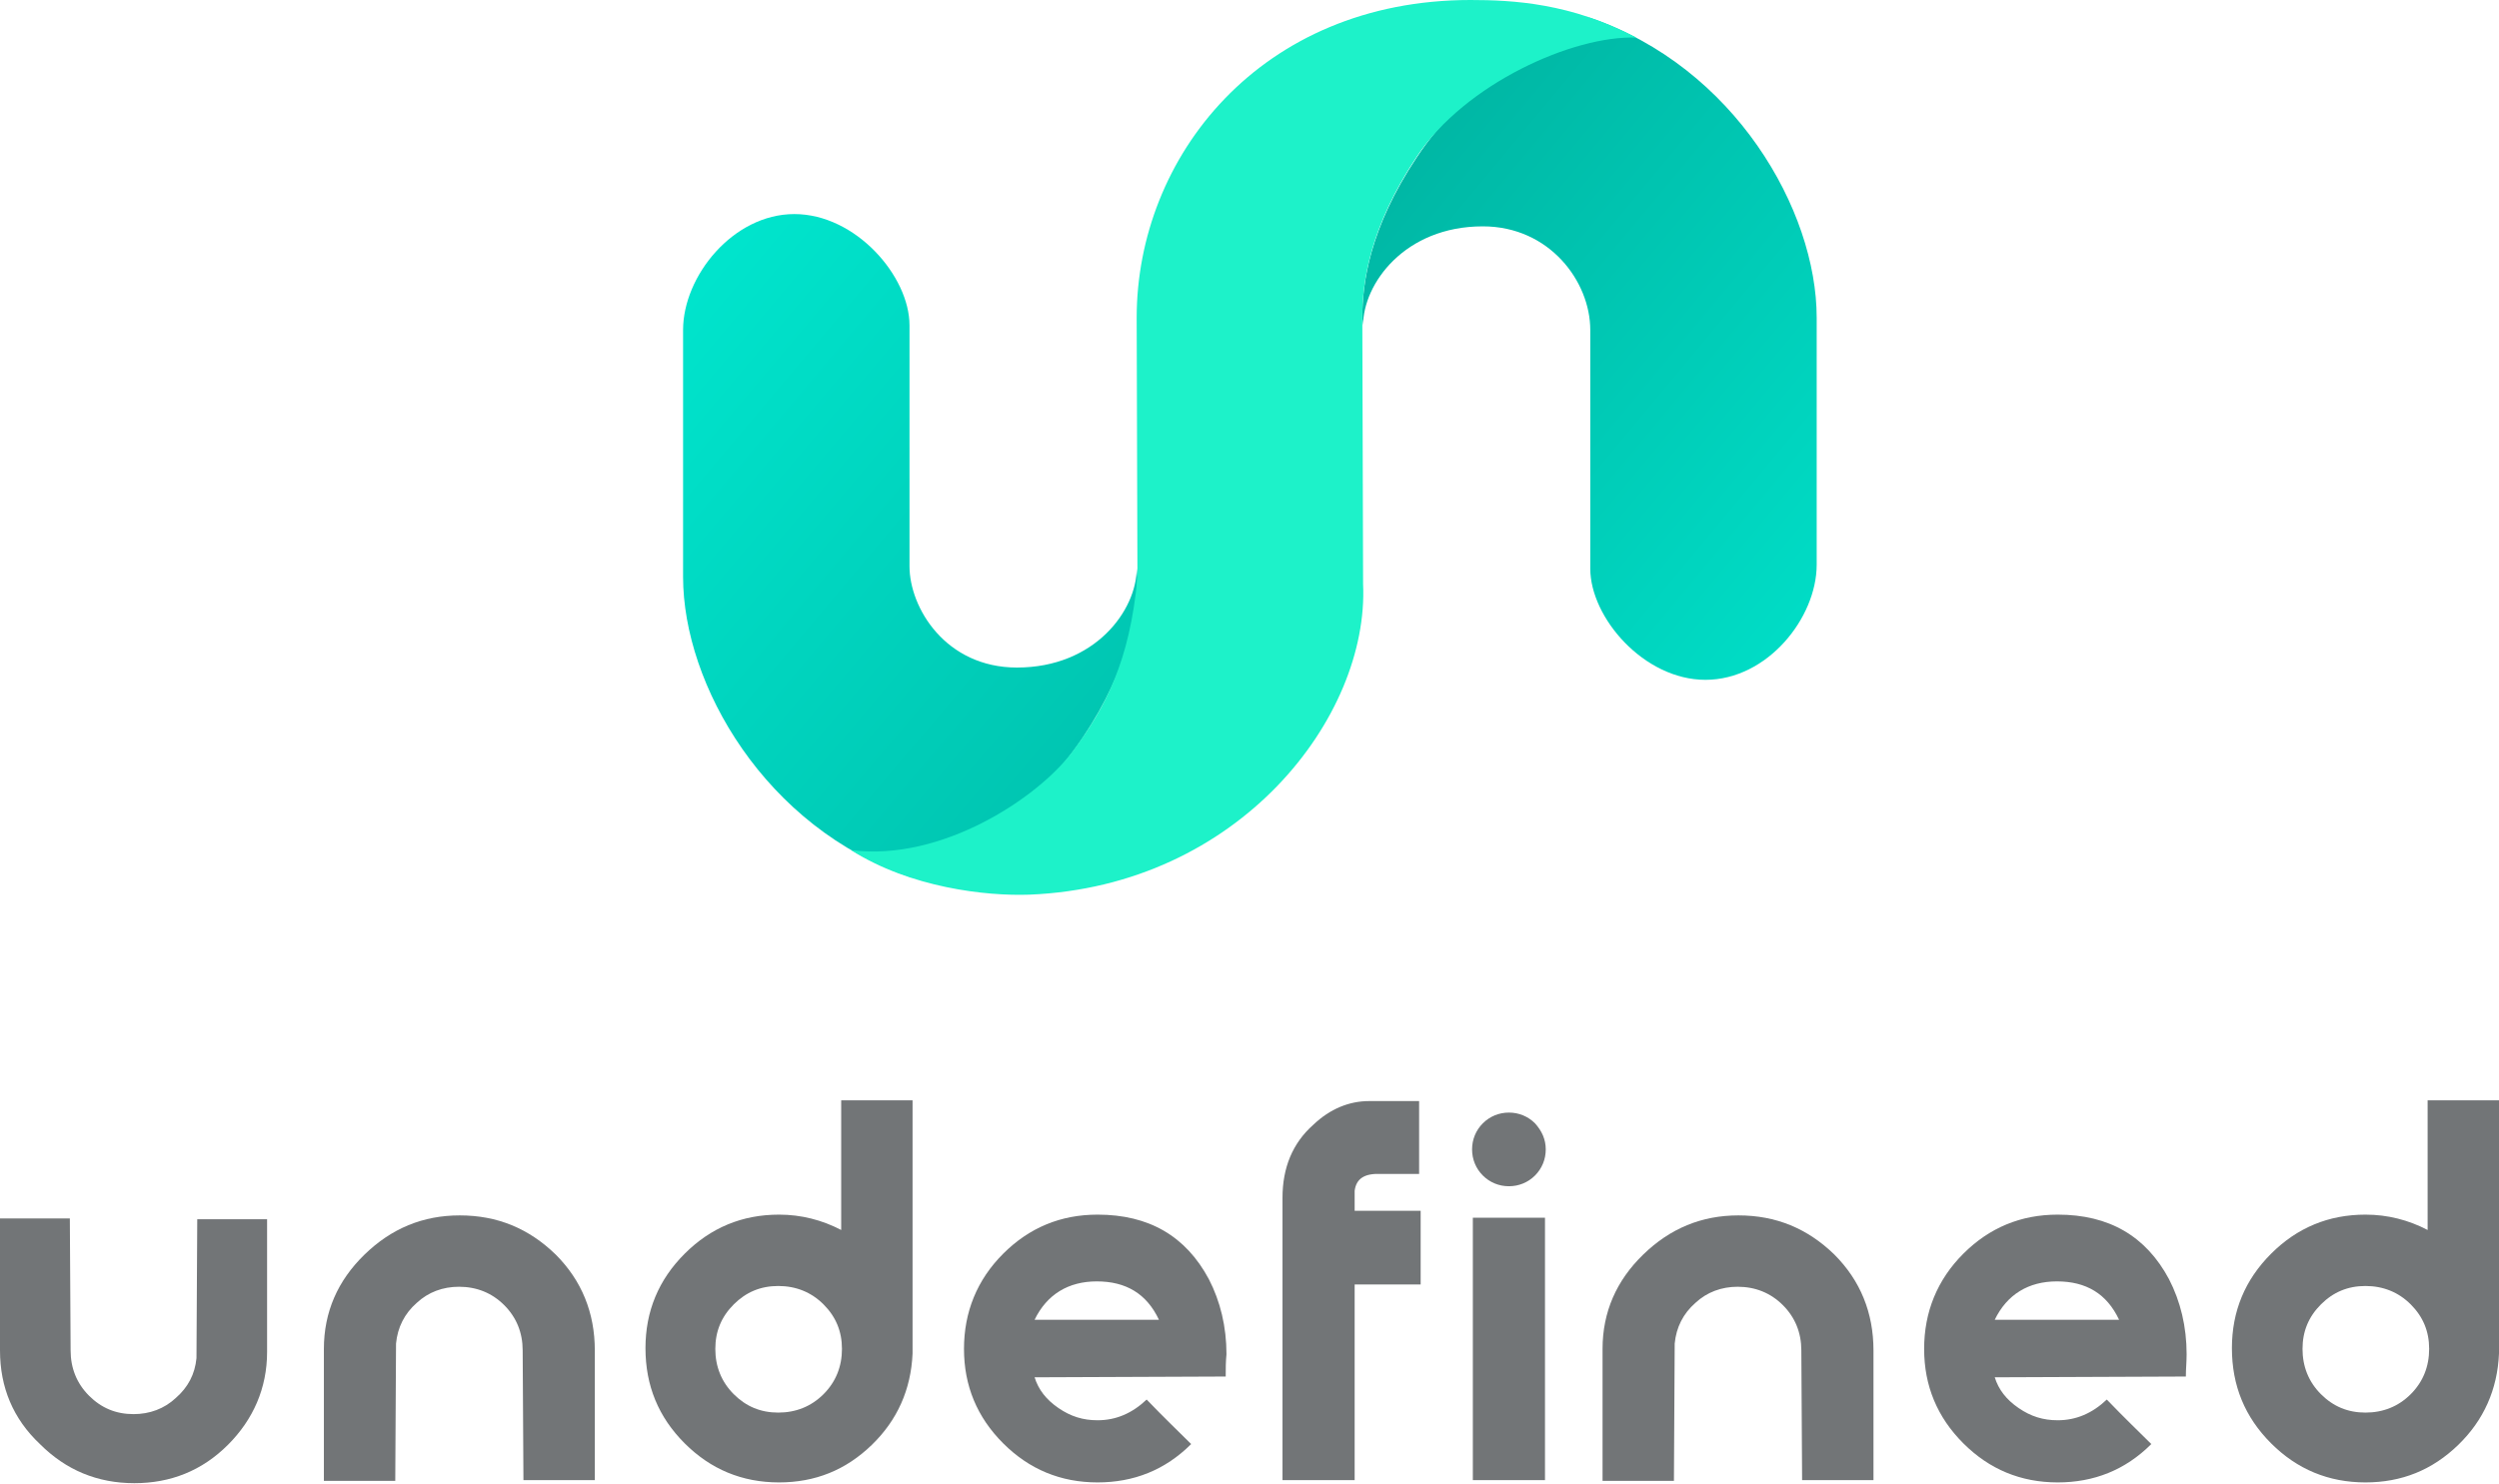
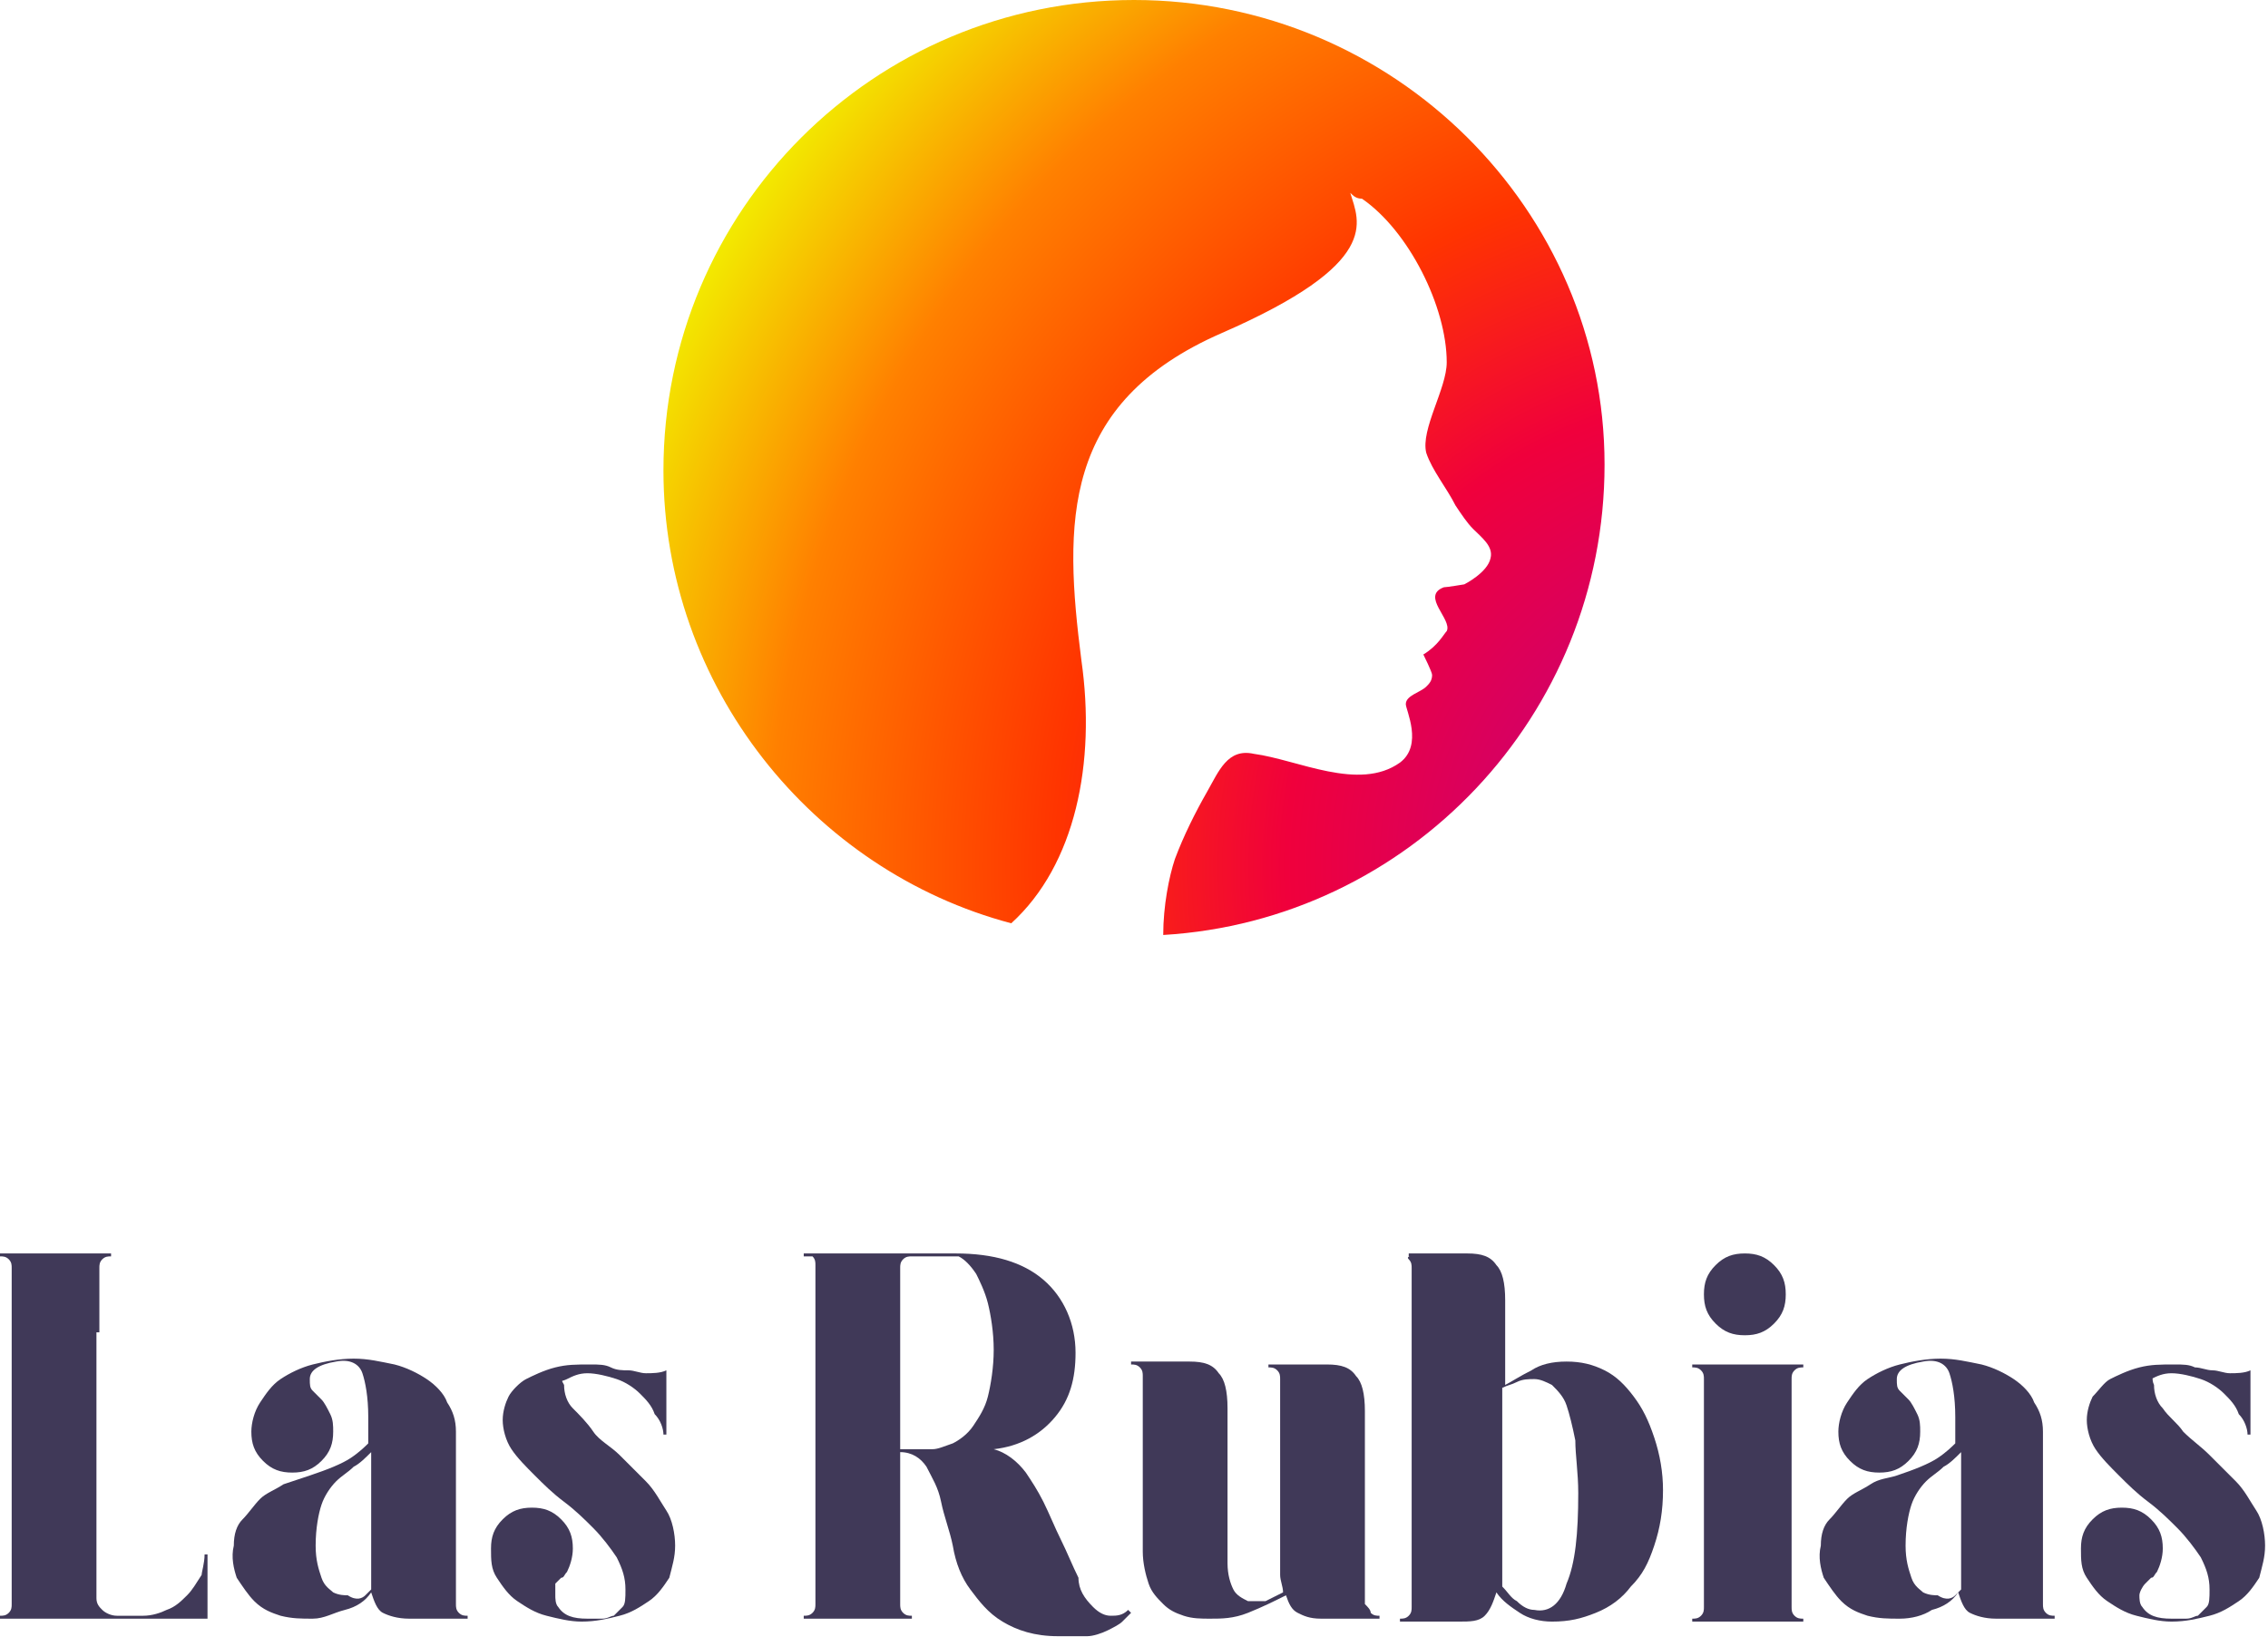
- <svg xmlns="http://www.w3.org/2000/svg" version="1.1" id="Layer_1" x="0px" y="0px" viewBox="0 0 325.6 193.4" style="enable-background:new 0 0 325.6 193.4;" xml:space="preserve">
+ <svg xmlns="http://www.w3.org/2000/svg" version="1.1" id="Layer_1" x="0px" y="0px" viewBox="0 0 77.6 56" style="enable-background:new 0 0 77.6 56;" xml:space="preserve">
  <style type="text/css">
- 	.st0{enable-background:new    ;}
- 	.st1{fill:#727577;}
- 	.st2{fill:url(#SVGID_1_);}
- 	.st3{fill:url(#SVGID_2_);}
- 	.st4{fill:#1DF2C9;}
+ 	.st0{fill:#403958;}
+ 	.st1{fill:url(#SVGID_1_);}
</style>
-   <g class="st0">
-     <path class="st1" d="M34.8,176.2c0,4.7-1.8,8.8-5.1,12.1c-3.4,3.4-7.5,5-12.2,5c-4.8,0-8.9-1.7-12.3-5.1C1.7,184.9,0,180.8,0,176   v-17.2h9.1L9.2,176c0,2.3,0.8,4.3,2.4,5.9c1.6,1.6,3.5,2.4,5.8,2.4c2.1,0,4-0.7,5.5-2.1c1.6-1.4,2.5-3.1,2.7-5.2l0.1-18.1h9.1   V176.2z" />
-     <path class="st1" d="M77.4,192.9h-9.2L68.1,176c0-2.3-0.8-4.3-2.4-5.9s-3.6-2.4-5.9-2.4c-2.1,0-4,0.7-5.5,2.1   c-1.6,1.4-2.5,3.2-2.7,5.3l-0.1,17.9h-9.3v-17.2c0-4.8,1.8-8.9,5.3-12.3c3.5-3.4,7.6-5.1,12.4-5.1c4.9,0,9,1.7,12.5,5.1   c3.4,3.4,5.1,7.6,5.1,12.5V192.9z" />
-     <path class="st1" d="M118.9,143.5v32.9c-0.2,4.7-2,8.7-5.3,11.9c-3.4,3.3-7.4,4.9-12.1,4.9c-4.8,0-8.9-1.7-12.3-5.1   c-3.4-3.4-5.1-7.5-5.1-12.4c0-4.8,1.7-8.9,5.1-12.3c3.4-3.4,7.5-5.1,12.3-5.1c2.9,0,5.6,0.7,8.1,2v-16.9H118.9z M109.7,175.8   c0-2.3-0.8-4.2-2.4-5.8c-1.6-1.6-3.6-2.4-5.9-2.4c-2.3,0-4.2,0.8-5.8,2.4c-1.6,1.6-2.4,3.5-2.4,5.8c0,2.3,0.8,4.3,2.4,5.9   c1.6,1.6,3.5,2.4,5.8,2.4c2.3,0,4.3-0.8,5.9-2.4C108.9,180.1,109.7,178.1,109.7,175.8z" />
-     <path class="st1" d="M159.7,179.4l-24.9,0.1c0.5,1.6,1.5,2.9,3.1,4s3.2,1.6,5.1,1.6c2.4,0,4.5-0.9,6.4-2.7c2.3,2.4,4.3,4.3,5.8,5.8   c-3.4,3.4-7.5,5-12.2,5c-4.8,0-8.9-1.7-12.3-5.1c-3.4-3.4-5.1-7.5-5.1-12.3c0-4.8,1.7-9,5.1-12.4c3.4-3.4,7.5-5.1,12.3-5.1   c6.7,0,11.5,2.8,14.5,8.4c1.5,2.9,2.3,6.2,2.3,9.8C159.7,177.5,159.7,178.4,159.7,179.4z M151,172c-1.6-3.4-4.3-5-8.1-5   c-3.7,0-6.5,1.7-8.1,5H151z" />
-     <path class="st1" d="M185.1,167.4h-8.6v25.5h-9.4v-36.8c0-3.9,1.3-7.1,4-9.5c2.2-2.1,4.7-3.1,7.3-3.1h6.5v9.5h-5   c-2.1-0.1-3.2,0.6-3.4,2.2v2.6h8.6V167.4z" />
-     <path class="st1" d="M201.4,149.8c0,1.3-0.5,2.5-1.4,3.4c-0.9,0.9-2.1,1.4-3.4,1.4s-2.5-0.5-3.4-1.4c-0.9-0.9-1.4-2.1-1.4-3.4   c0-1.3,0.5-2.5,1.4-3.4c0.9-0.9,2.1-1.4,3.4-1.4s2.5,0.5,3.4,1.4C200.9,147.4,201.4,148.5,201.4,149.8z M201.3,192.9h-9.4v-34.2   h9.4V192.9z" />
-     <path class="st1" d="M244,192.9h-9.2l-0.1-16.9c0-2.3-0.8-4.3-2.4-5.9s-3.6-2.4-5.9-2.4c-2.1,0-4,0.7-5.5,2.1   c-1.6,1.4-2.5,3.2-2.7,5.3l-0.1,17.9h-9.3v-17.2c0-4.8,1.8-8.9,5.3-12.3c3.5-3.4,7.6-5.1,12.4-5.1c4.9,0,9,1.7,12.5,5.1   c3.4,3.4,5.1,7.6,5.1,12.5V192.9z" />
-     <path class="st1" d="M284.8,179.4l-24.9,0.1c0.5,1.6,1.5,2.9,3.1,4s3.2,1.6,5.1,1.6c2.4,0,4.5-0.9,6.4-2.7c2.3,2.4,4.3,4.3,5.8,5.8   c-3.4,3.4-7.5,5-12.2,5c-4.8,0-8.9-1.7-12.3-5.1c-3.4-3.4-5.1-7.5-5.1-12.3c0-4.8,1.7-9,5.1-12.4c3.4-3.4,7.5-5.1,12.3-5.1   c6.7,0,11.5,2.8,14.5,8.4c1.5,2.9,2.3,6.2,2.3,9.8C284.9,177.5,284.8,178.4,284.8,179.4z M276.1,172c-1.6-3.4-4.3-5-8.1-5   c-3.7,0-6.5,1.7-8.1,5H276.1z" />
-     <path class="st1" d="M325.6,143.5v32.9c-0.2,4.7-2,8.7-5.3,11.9c-3.4,3.3-7.4,4.9-12.1,4.9c-4.8,0-8.9-1.7-12.3-5.1   c-3.4-3.4-5.1-7.5-5.1-12.4c0-4.8,1.7-8.9,5.1-12.3c3.4-3.4,7.5-5.1,12.3-5.1c2.9,0,5.6,0.7,8.1,2v-16.9H325.6z M316.5,175.8   c0-2.3-0.8-4.2-2.4-5.8c-1.6-1.6-3.6-2.4-5.9-2.4c-2.3,0-4.2,0.8-5.8,2.4c-1.6,1.6-2.4,3.5-2.4,5.8c0,2.3,0.8,4.3,2.4,5.9   c1.6,1.6,3.5,2.4,5.8,2.4c2.3,0,4.3-0.8,5.9-2.4C315.7,180.1,316.5,178.1,316.5,175.8z" />
+   <g>
+     <path class="st0" d="M3.3,45.6v5.2v1.9v2c0,0.2,0.1,0.3,0.2,0.4c0.1,0.1,0.3,0.2,0.5,0.2h0.9c0.3,0,0.6-0.1,0.8-0.2   c0.3-0.1,0.5-0.3,0.7-0.5c0.2-0.2,0.3-0.4,0.5-0.7C6.9,53.8,7,53.5,7,53.2h0.1v2.2H5H4.4H0.9H0v-0.1c0.1,0,0.2,0,0.3-0.1   c0.1-0.1,0.1-0.2,0.1-0.3v-2.5v-5.7v-0.8v-2.5c0-0.1,0-0.2-0.1-0.3C0.2,43,0.1,43,0,43v-0.1h0.9h1.9h0.7h0.3V43   c-0.1,0-0.2,0-0.3,0.1s-0.1,0.2-0.1,0.3v1.7V45.6z" />
+     <path class="st0" d="M15.6,54.9c0,0.1,0,0.2,0.1,0.3s0.2,0.1,0.3,0.1v0.1h-2c-0.4,0-0.7-0.1-0.9-0.2c-0.2-0.1-0.3-0.4-0.4-0.7   c-0.2,0.3-0.5,0.5-0.9,0.6s-0.7,0.3-1.1,0.3c-0.4,0-0.7,0-1.1-0.1c-0.3-0.1-0.6-0.2-0.9-0.5c-0.2-0.2-0.4-0.5-0.6-0.8   c-0.1-0.3-0.2-0.7-0.1-1.1c0-0.4,0.1-0.7,0.3-0.9s0.4-0.5,0.6-0.7c0.2-0.2,0.5-0.3,0.8-0.5c0.3-0.1,0.6-0.2,0.9-0.3   c0.6-0.2,1.1-0.4,1.4-0.6c0.3-0.2,0.5-0.4,0.6-0.5v-0.9c0-0.7-0.1-1.2-0.2-1.5s-0.4-0.5-0.9-0.4c-0.6,0.1-0.9,0.3-0.9,0.6   c0,0.2,0,0.3,0.1,0.4c0.1,0.1,0.2,0.2,0.3,0.3c0.1,0.1,0.2,0.3,0.3,0.5c0.1,0.2,0.1,0.4,0.1,0.6c0,0.4-0.1,0.7-0.4,1   c-0.3,0.3-0.6,0.4-1,0.4c-0.4,0-0.7-0.1-1-0.4c-0.3-0.3-0.4-0.6-0.4-1c0-0.3,0.1-0.7,0.3-1c0.2-0.3,0.4-0.6,0.7-0.8   c0.3-0.2,0.7-0.4,1.1-0.5c0.4-0.1,0.9-0.2,1.4-0.2s0.9,0.1,1.4,0.2c0.4,0.1,0.8,0.3,1.1,0.5c0.3,0.2,0.6,0.5,0.7,0.8   c0.2,0.3,0.3,0.6,0.3,1v5.1v0.1v0.5V54.9z M12.5,54.6c0,0,0.1-0.1,0.1-0.1c0,0,0.1-0.1,0.1-0.1c0-0.1,0-0.2,0-0.3   c0-0.1,0-0.2,0-0.3v-0.7v-3.4c-0.2,0.2-0.4,0.4-0.6,0.5c-0.2,0.2-0.4,0.3-0.6,0.5s-0.4,0.5-0.5,0.8c-0.1,0.3-0.2,0.8-0.2,1.4   c0,0.5,0.1,0.8,0.2,1.1c0.1,0.3,0.3,0.4,0.4,0.5c0.2,0.1,0.4,0.1,0.5,0.1C12.2,54.8,12.4,54.7,12.5,54.6z" />
+     <path class="st0" d="M19.3,47.4c0,0.3,0.1,0.6,0.3,0.8s0.5,0.5,0.7,0.8s0.6,0.5,0.9,0.8c0.3,0.3,0.6,0.6,0.9,0.9s0.5,0.7,0.7,1   s0.3,0.8,0.3,1.2c0,0.4-0.1,0.7-0.2,1.1c-0.2,0.3-0.4,0.6-0.7,0.8s-0.6,0.4-1,0.5c-0.4,0.1-0.8,0.2-1.3,0.2c-0.4,0-0.8-0.1-1.2-0.2   s-0.7-0.3-1-0.5c-0.3-0.2-0.5-0.5-0.7-0.8c-0.2-0.3-0.2-0.6-0.2-1c0-0.4,0.1-0.7,0.4-1s0.6-0.4,1-0.4s0.7,0.1,1,0.4   c0.3,0.3,0.4,0.6,0.4,1c0,0.3-0.1,0.6-0.2,0.8c-0.1,0.1-0.1,0.2-0.2,0.2c-0.1,0.1-0.1,0.1-0.2,0.2C19,54.3,19,54.5,19,54.6   c0,0.1,0,0.3,0.1,0.4c0.2,0.3,0.5,0.4,1,0.4c0.1,0,0.3,0,0.5,0c0.2,0,0.3-0.1,0.4-0.1c0.1-0.1,0.2-0.2,0.3-0.3s0.1-0.3,0.1-0.6   c0-0.4-0.1-0.7-0.3-1.1c-0.2-0.3-0.5-0.7-0.8-1c-0.3-0.3-0.6-0.6-1-0.9c-0.4-0.3-0.7-0.6-1-0.9s-0.6-0.6-0.8-0.9   c-0.2-0.3-0.3-0.7-0.3-1c0-0.3,0.1-0.6,0.2-0.8s0.4-0.5,0.6-0.6s0.6-0.3,1-0.4c0.4-0.1,0.7-0.1,1.2-0.1c0.3,0,0.5,0,0.7,0.1   s0.4,0.1,0.6,0.1c0.2,0,0.4,0.1,0.6,0.1s0.5,0,0.7-0.1v2.2h-0.1c0-0.2-0.1-0.5-0.3-0.7c-0.1-0.3-0.3-0.5-0.5-0.7   c-0.2-0.2-0.5-0.4-0.8-0.5c-0.3-0.1-0.7-0.2-1-0.2c-0.3,0-0.5,0.1-0.7,0.2S19.2,47.2,19.3,47.4z" />
+     <path class="st0" d="M37.4,55c0.2,0.2,0.4,0.3,0.6,0.3c0.2,0,0.4,0,0.6-0.2l0.1,0.1c-0.1,0.1-0.2,0.2-0.3,0.3   c-0.1,0.1-0.3,0.2-0.5,0.3c-0.2,0.1-0.5,0.2-0.7,0.2C36.8,56,36.5,56,36.2,56c-0.8,0-1.4-0.2-1.9-0.5c-0.5-0.3-0.8-0.7-1.1-1.1   s-0.5-0.9-0.6-1.5c-0.1-0.5-0.3-1-0.4-1.5c-0.1-0.5-0.3-0.8-0.5-1.2c-0.2-0.3-0.5-0.5-0.9-0.5v1v1.9V54v0.9c0,0.1,0,0.2,0.1,0.3   s0.2,0.1,0.3,0.1v0.1H30h-2.5v-0.1c0.1,0,0.2,0,0.3-0.1c0.1-0.1,0.1-0.2,0.1-0.3V54v-1.6v-1.7v-6.9v-0.5c0-0.1,0-0.2-0.1-0.3   C27.7,43,27.6,43,27.5,43v-0.1h1.2h2.1h1.9c1.3,0,2.3,0.3,3,0.9c0.7,0.6,1.1,1.5,1.1,2.5c0,0.9-0.2,1.6-0.7,2.2   c-0.5,0.6-1.2,1-2.1,1.1c0.4,0.1,0.8,0.4,1.1,0.8c0.2,0.3,0.4,0.6,0.6,1s0.4,0.9,0.6,1.3s0.4,0.9,0.6,1.3   C36.9,54.4,37.1,54.7,37.4,55z M30.8,43.9v0.6v1.1v4h1.1c0.2,0,0.4-0.1,0.7-0.2c0.2-0.1,0.5-0.3,0.7-0.6c0.2-0.3,0.4-0.6,0.5-1   c0.1-0.4,0.2-1,0.2-1.6c0-0.6-0.1-1.2-0.2-1.6c-0.1-0.4-0.3-0.8-0.4-1c-0.2-0.3-0.4-0.5-0.6-0.6C32.4,43,32.2,43,32,43h-0.1h-0.5   h-0.2c-0.1,0-0.2,0-0.3,0.1s-0.1,0.2-0.1,0.3V43.9z" />
+     <path class="st0" d="M46.9,55.2c0.1,0.1,0.2,0.1,0.3,0.1v0.1h-2c-0.4,0-0.6-0.1-0.8-0.2c-0.2-0.1-0.3-0.3-0.4-0.6   c-0.4,0.2-0.8,0.4-1.3,0.6s-0.9,0.2-1.3,0.2c-0.3,0-0.6,0-0.9-0.1c-0.3-0.1-0.5-0.2-0.7-0.4c-0.2-0.2-0.4-0.4-0.5-0.7   c-0.1-0.3-0.2-0.7-0.2-1.1v-2.3V50v-2.9c0-0.1,0-0.2-0.1-0.3s-0.2-0.1-0.3-0.1v-0.1h2c0.5,0,0.8,0.1,1,0.4c0.2,0.2,0.3,0.6,0.3,1.2   V50v1.1v2.4c0,0.4,0.1,0.7,0.2,0.9c0.1,0.2,0.3,0.3,0.5,0.4c0.2,0,0.4,0,0.6,0c0.2-0.1,0.4-0.2,0.6-0.3c0-0.2-0.1-0.4-0.1-0.6v-6.7   c0-0.1,0-0.2-0.1-0.3c-0.1-0.1-0.2-0.1-0.3-0.1v-0.1h2c0.5,0,0.8,0.1,1,0.4c0.2,0.2,0.3,0.6,0.3,1.2V50v2v2.9   C46.8,55,46.9,55.1,46.9,55.2z" />
+     <path class="st0" d="M53.6,46.6c0.5,0,0.9,0.1,1.3,0.3c0.4,0.2,0.7,0.5,1,0.9c0.3,0.4,0.5,0.8,0.7,1.4s0.3,1.2,0.3,1.8   c0,0.7-0.1,1.3-0.3,1.9c-0.2,0.6-0.4,1-0.8,1.4c-0.3,0.4-0.7,0.7-1.2,0.9c-0.5,0.2-0.9,0.3-1.5,0.3c-0.4,0-0.8-0.1-1.1-0.3   c-0.3-0.2-0.6-0.4-0.8-0.7c-0.1,0.3-0.2,0.6-0.4,0.8c-0.2,0.2-0.5,0.2-0.9,0.2h-2v-0.1c0.1,0,0.2,0,0.3-0.1s0.1-0.2,0.1-0.3v-0.6   v-1.6v-5.9v-1.3v-2.2c0-0.1,0-0.2-0.1-0.3S48.3,43,48.2,43v-0.1h2c0.5,0,0.8,0.1,1,0.4c0.2,0.2,0.3,0.6,0.3,1.2v1.1v1.2v0.6   c0.2-0.1,0.5-0.3,0.9-0.5C52.7,46.7,53.1,46.6,53.6,46.6z M52.5,55.1c0.5,0.1,0.9-0.2,1.1-0.9c0.3-0.7,0.4-1.7,0.4-3.1   c0-0.7-0.1-1.3-0.1-1.8c-0.1-0.5-0.2-0.9-0.3-1.2c-0.1-0.3-0.3-0.5-0.5-0.7c-0.2-0.1-0.4-0.2-0.6-0.2c-0.2,0-0.4,0-0.6,0.1   c-0.2,0.1-0.3,0.1-0.5,0.2v5.3v1.1c0,0.1,0,0.1,0,0.2c0,0.1,0,0.1,0,0.2c0.2,0.2,0.3,0.4,0.5,0.5C52.1,55,52.3,55.1,52.5,55.1z" />
+     <path class="st0" d="M58.3,49.3v-2.1c0-0.1,0-0.2-0.1-0.3s-0.2-0.1-0.3-0.1v-0.1h2h1.5h0.3v0.1c-0.1,0-0.2,0-0.3,0.1   s-0.1,0.2-0.1,0.3v2.1v3.5v2.2c0,0.1,0,0.2,0.1,0.3s0.2,0.1,0.3,0.1v0.1h-0.3h-1.5h-2v-0.1c0.1,0,0.2,0,0.3-0.1s0.1-0.2,0.1-0.3   v-2.2V49.3z M61.1,44.3c0,0.4-0.1,0.7-0.4,1c-0.3,0.3-0.6,0.4-1,0.4c-0.4,0-0.7-0.1-1-0.4s-0.4-0.6-0.4-1c0-0.4,0.1-0.7,0.4-1   c0.3-0.3,0.6-0.4,1-0.4c0.4,0,0.7,0.1,1,0.4C61,43.6,61.1,43.9,61.1,44.3z" />
+     <path class="st0" d="M69.9,54.9c0,0.1,0,0.2,0.1,0.3s0.2,0.1,0.3,0.1v0.1h-2c-0.4,0-0.7-0.1-0.9-0.2c-0.2-0.1-0.3-0.4-0.4-0.7   c-0.2,0.3-0.5,0.5-0.9,0.6c-0.3,0.2-0.7,0.3-1.1,0.3c-0.4,0-0.7,0-1.1-0.1c-0.3-0.1-0.6-0.2-0.9-0.5c-0.2-0.2-0.4-0.5-0.6-0.8   c-0.1-0.3-0.2-0.7-0.1-1.1c0-0.4,0.1-0.7,0.3-0.9s0.4-0.5,0.6-0.7c0.2-0.2,0.5-0.3,0.8-0.5s0.6-0.2,0.9-0.3   c0.6-0.2,1.1-0.4,1.4-0.6c0.3-0.2,0.5-0.4,0.6-0.5v-0.9c0-0.7-0.1-1.2-0.2-1.5c-0.1-0.3-0.4-0.5-0.9-0.4c-0.6,0.1-0.9,0.3-0.9,0.6   c0,0.2,0,0.3,0.1,0.4c0.1,0.1,0.2,0.2,0.3,0.3c0.1,0.1,0.2,0.3,0.3,0.5s0.1,0.4,0.1,0.6c0,0.4-0.1,0.7-0.4,1   c-0.3,0.3-0.6,0.4-1,0.4c-0.4,0-0.7-0.1-1-0.4c-0.3-0.3-0.4-0.6-0.4-1c0-0.3,0.1-0.7,0.3-1c0.2-0.3,0.4-0.6,0.7-0.8   c0.3-0.2,0.7-0.4,1.1-0.5s0.9-0.2,1.4-0.2s0.9,0.1,1.4,0.2c0.4,0.1,0.8,0.3,1.1,0.5c0.3,0.2,0.6,0.5,0.7,0.8c0.2,0.3,0.3,0.6,0.3,1   v5.1v0.1v0.5V54.9z M66.9,54.6c0,0,0.1-0.1,0.1-0.1c0,0,0.1-0.1,0.1-0.1c0-0.1,0-0.2,0-0.3c0-0.1,0-0.2,0-0.3v-0.7v-3.4   c-0.2,0.2-0.4,0.4-0.6,0.5c-0.2,0.2-0.4,0.3-0.6,0.5c-0.2,0.2-0.4,0.5-0.5,0.8c-0.1,0.3-0.2,0.8-0.2,1.4c0,0.5,0.1,0.8,0.2,1.1   c0.1,0.3,0.3,0.4,0.4,0.5c0.2,0.1,0.4,0.1,0.5,0.1C66.6,54.8,66.8,54.7,66.9,54.6z" />
+     <path class="st0" d="M73.7,47.4c0,0.3,0.1,0.6,0.3,0.8c0.2,0.3,0.5,0.5,0.7,0.8c0.3,0.3,0.6,0.5,0.9,0.8c0.3,0.3,0.6,0.6,0.9,0.9   s0.5,0.7,0.7,1s0.3,0.8,0.3,1.2c0,0.4-0.1,0.7-0.2,1.1c-0.2,0.3-0.4,0.6-0.7,0.8s-0.6,0.4-1,0.5c-0.4,0.1-0.8,0.2-1.3,0.2   c-0.4,0-0.8-0.1-1.2-0.2c-0.4-0.1-0.7-0.3-1-0.5c-0.3-0.2-0.5-0.5-0.7-0.8c-0.2-0.3-0.2-0.6-0.2-1c0-0.4,0.1-0.7,0.4-1   c0.3-0.3,0.6-0.4,1-0.4s0.7,0.1,1,0.4s0.4,0.6,0.4,1c0,0.3-0.1,0.6-0.2,0.8c-0.1,0.1-0.1,0.2-0.2,0.2c-0.1,0.1-0.1,0.1-0.2,0.2   c-0.1,0.1-0.2,0.3-0.2,0.4s0,0.3,0.1,0.4c0.2,0.3,0.5,0.4,1,0.4c0.1,0,0.3,0,0.5,0c0.2,0,0.3-0.1,0.4-0.1c0.1-0.1,0.2-0.2,0.3-0.3   c0.1-0.1,0.1-0.3,0.1-0.6c0-0.4-0.1-0.7-0.3-1.1c-0.2-0.3-0.5-0.7-0.8-1c-0.3-0.3-0.6-0.6-1-0.9c-0.4-0.3-0.7-0.6-1-0.9   s-0.6-0.6-0.8-0.9c-0.2-0.3-0.3-0.7-0.3-1c0-0.3,0.1-0.6,0.2-0.8c0.2-0.2,0.4-0.5,0.6-0.6s0.6-0.3,1-0.4c0.4-0.1,0.7-0.1,1.2-0.1   c0.3,0,0.5,0,0.7,0.1c0.2,0,0.4,0.1,0.6,0.1c0.2,0,0.4,0.1,0.6,0.1s0.5,0,0.7-0.1v2.2h-0.1c0-0.2-0.1-0.5-0.3-0.7   c-0.1-0.3-0.3-0.5-0.5-0.7c-0.2-0.2-0.5-0.4-0.8-0.5c-0.3-0.1-0.7-0.2-1-0.2c-0.3,0-0.5,0.1-0.7,0.2C73.7,47,73.6,47.2,73.7,47.4z" />
  </g>
-   <linearGradient id="SVGID_1_" gradientUnits="userSpaceOnUse" x1="29.948" y1="205.239" x2="178.509" y2="80.135" gradientTransform="matrix(1 0 0 -1 0 207.8898)">
-     <stop offset="0" style="stop-color:#00FFE4" />
-     <stop offset="1" style="stop-color:#00B3A1" />
-   </linearGradient>
-   <path class="st2" d="M148.1,74.1c0,5.4-5.4,12.9-15.6,12.9c-9.3,0-14-7.8-14-13.2c0-2.1,0-25,0-31.4s-7-14.5-15-14.5S89,36,89,43  s0,32.2,0,32.2c0,14,10.7,32.7,29.6,39.1c6.3-2.8,16.2-8.7,22.5-18.2c6.2-9.3,7.1-16.5,7.1-20.9L148.1,74.1z" />
-   <linearGradient id="SVGID_2_" gradientUnits="userSpaceOnUse" x1="299.606" y1="91.582" x2="177.434" y2="193.228" gradientTransform="matrix(1 0 0 -1 0 207.8898)">
-     <stop offset="0" style="stop-color:#00FFE4" />
-     <stop offset="1" style="stop-color:#00B3A1" />
-   </linearGradient>
-   <path class="st3" d="M177.6,42.4c0-5.4,5.4-12.9,15.6-12.9c8.7,0,14,7.2,14,13.5c0,2.1,0,24.7,0,31.1s7,14.5,15,14.5  c8.1,0,14.5-8.1,14.5-15c0-7,0-32.2,0-32.2c0-14-10.7-32.7-29.6-39.1c-6.3,2.8-16.2,8.7-22.5,18.2c-6.2,9.3-7.1,16.5-7.1,20.9  L177.6,42.4z" />
-   <path class="st4" d="M191.6,0c-27.4,0-43.5,20.5-43.5,41.4c0,0,0.1,33.3,0.1,33.9c-1,10.8-4.1,16.8-8.5,22.7s-16.9,14.3-28.8,12.8  c7.7,4.9,17.6,6,23.2,5.8c27.4-1.1,44.3-23.2,43.5-40.5c0,0-0.1-34.2-0.1-34.8c0-4.4,0.9-11.6,7.1-20.9c6.3-9.5,20.4-15.8,28.6-15.5  C204.7,0.4,197.1,0,191.6,0z" />
+   <radialGradient id="SVGID_1_" cx="60.216" cy="29.647" r="41.566" gradientUnits="userSpaceOnUse">
+     <stop offset="0.177" style="stop-color:#D0006C" />
+     <stop offset="0.39" style="stop-color:#F0003C" />
+     <stop offset="0.579" style="stop-color:#FF3400" />
+     <stop offset="0.815" style="stop-color:#FF8000" />
+     <stop offset="1" style="stop-color:#F2EC00" />
+   </radialGradient>
+   <path class="st1" d="M38.8,0c-8.9,0-16.1,7.2-16.1,16.1c0,7.4,5.1,13.7,11.9,15.5c2.2-2,2.9-5.5,2.4-9c-0.6-4.7-0.7-8.8,4.8-11.2  c5.5-2.4,4.7-3.8,4.4-4.8c0.1,0.1,0.2,0.2,0.4,0.2c1.6,1.1,2.9,3.7,2.9,5.6c0,0.9-0.9,2.3-0.7,3.1c0.2,0.6,0.7,1.2,1,1.8  c0.2,0.3,0.4,0.6,0.6,0.8c0.3,0.3,0.7,0.6,0.6,1c-0.1,0.5-0.9,0.9-0.9,0.9s-0.6,0.1-0.7,0.1c-0.8,0.3,0.3,1.1,0.1,1.5  c-0.1,0.1-0.3,0.5-0.8,0.8c0,0,0.3,0.6,0.3,0.7c0,0.2-0.1,0.3-0.2,0.4c-0.2,0.2-0.7,0.3-0.7,0.6c0,0.2,0.6,1.4-0.2,2  c-1.4,1-3.5-0.1-5-0.3c-0.9-0.2-1.2,0.6-1.6,1.3c-0.4,0.7-0.8,1.5-1.1,2.3c-0.2,0.6-0.4,1.6-0.4,2.6c8.4-0.5,15.1-7.5,15.1-16.1  C54.9,7.2,47.7,0,38.8,0z" />
</svg>
